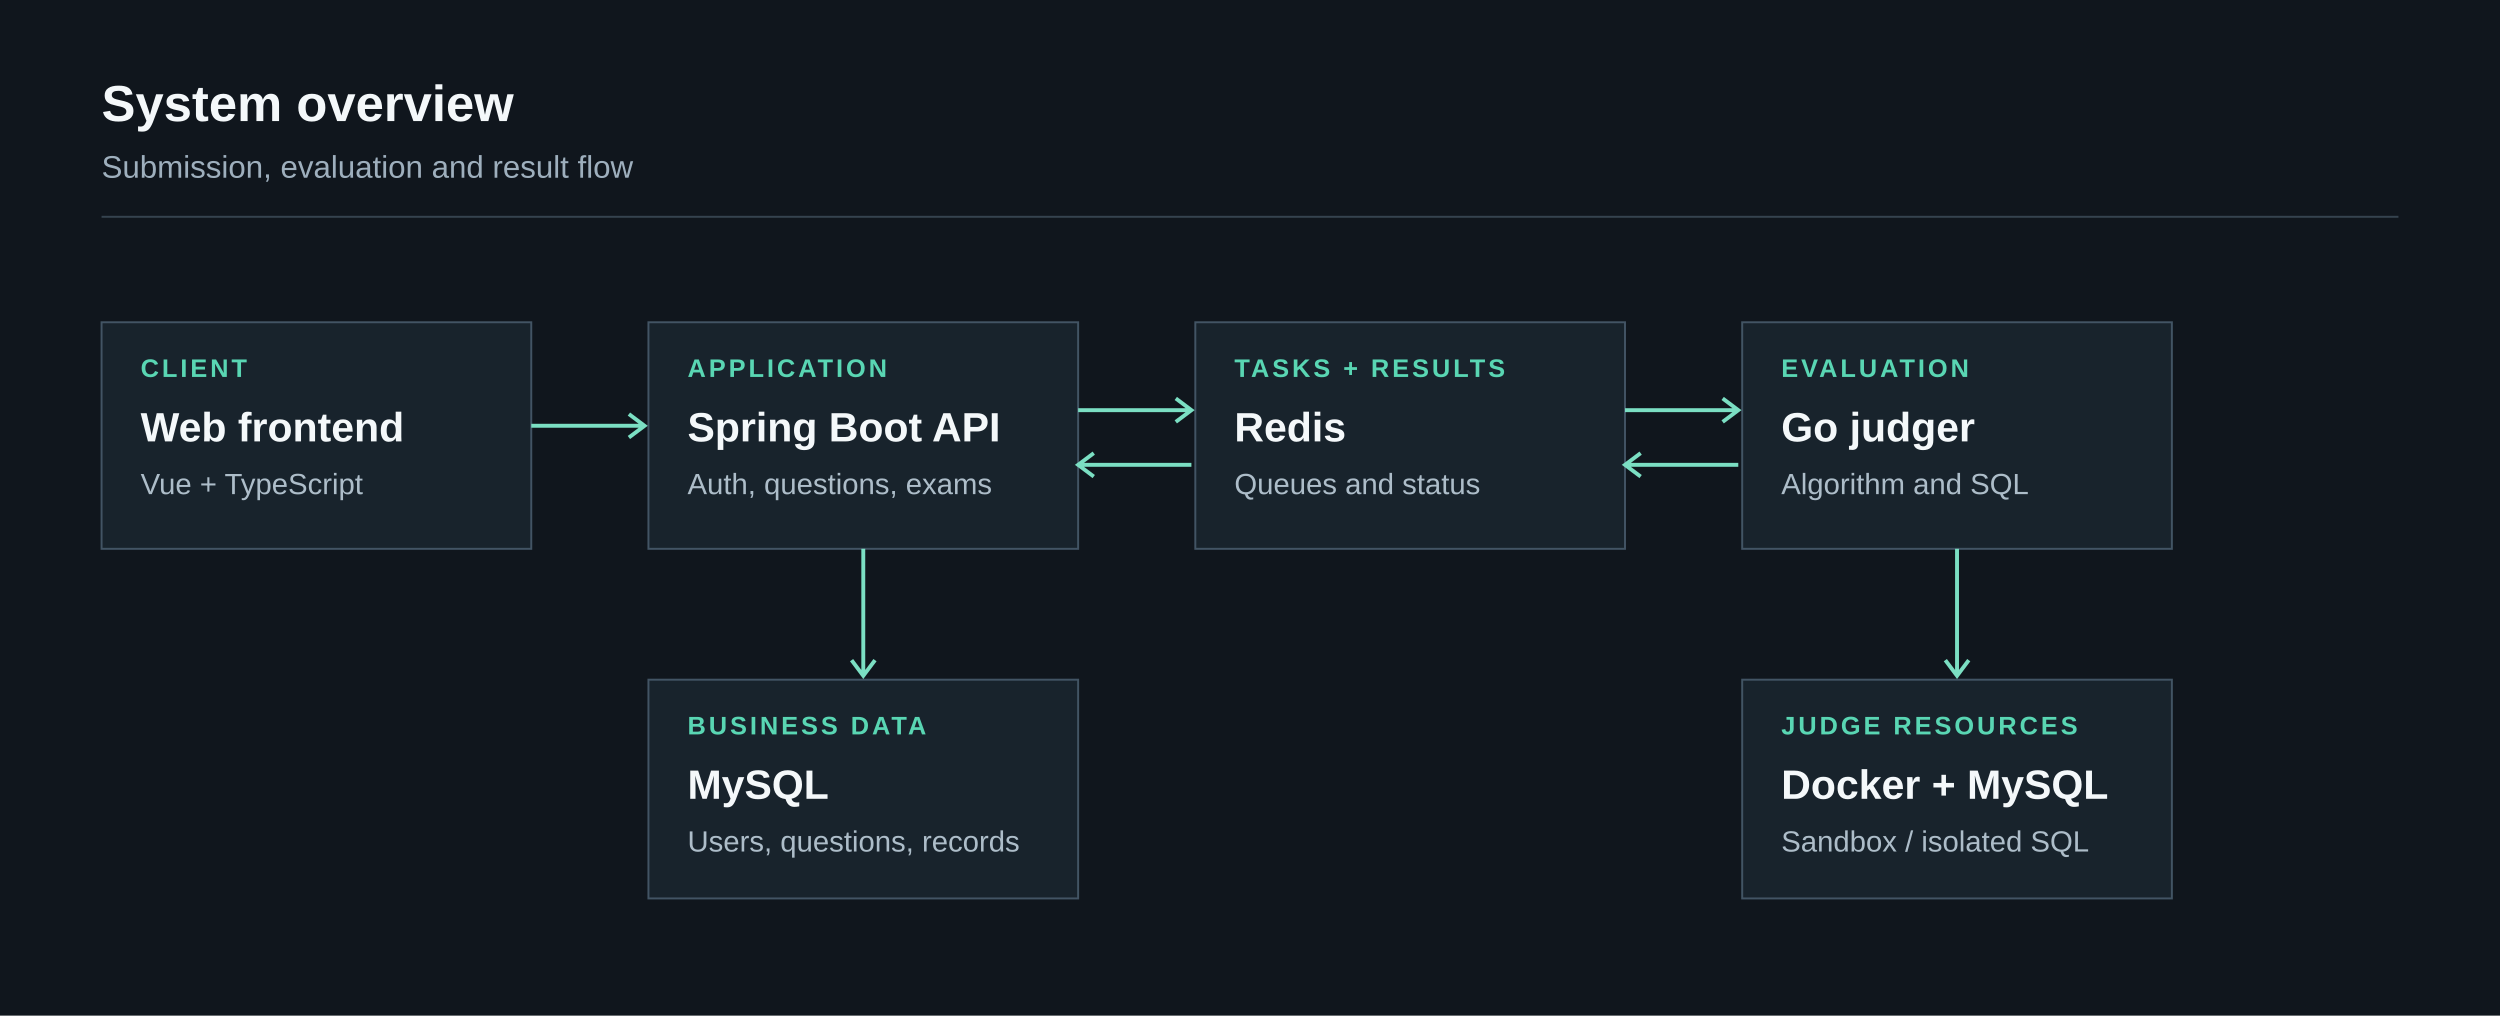
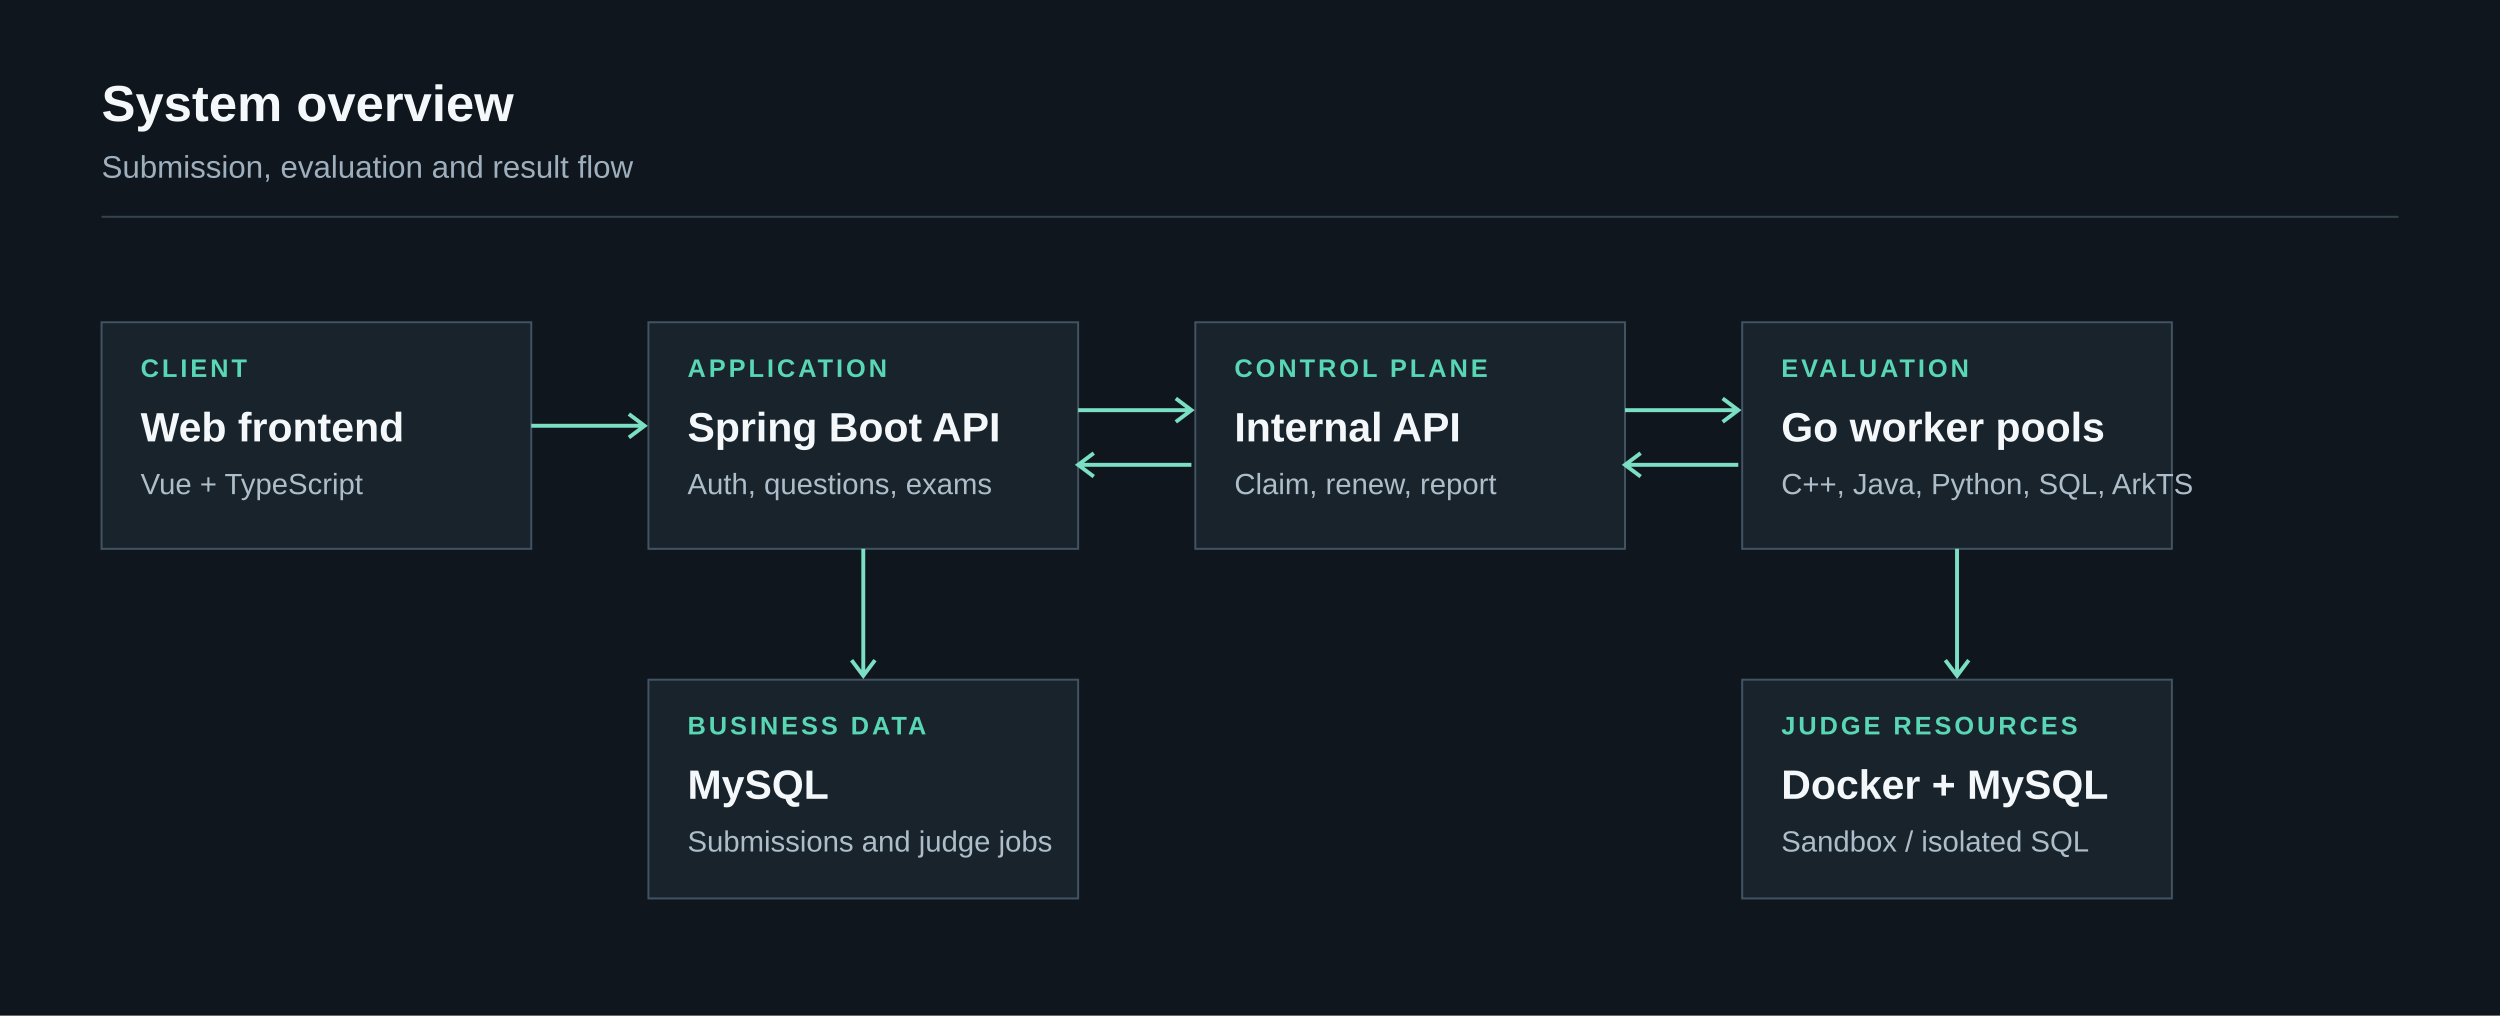
<svg xmlns="http://www.w3.org/2000/svg" width="1280" height="520" viewBox="0 0 1280 520" role="img" aria-labelledby="title desc">
  <rect width="1280" height="520" fill="#10161d" />
  <text x="52" y="62" fill="#f4f8fa" font-family="Arial, sans-serif" font-size="26" font-weight="700">System overview</text>
  <text x="52" y="91" fill="#9eafbd" font-family="Arial, sans-serif" font-size="16">Submission, evaluation and result flow</text>
  <path d="M52 111h1176" stroke="#35434f" />
  <g font-family="Arial, sans-serif">
    <g fill="#18232c" stroke="#425464">
      <rect x="52" y="165" width="220" height="116" />
      <rect x="332" y="165" width="220" height="116" />
      <rect x="612" y="165" width="220" height="116" />
      <rect x="892" y="165" width="220" height="116" />
      <rect x="332" y="348" width="220" height="112" />
      <rect x="892" y="348" width="220" height="112" />
    </g>
    <g fill="#59d6b3" font-size="13" font-weight="700" letter-spacing="1.5">
      <text x="72" y="193">CLIENT</text>
      <text x="352" y="193">APPLICATION</text>
-       <text x="632" y="193">TASKS + RESULTS</text>
+       <text x="632" y="193">CONTROL PLANE</text>
      <text x="912" y="193">EVALUATION</text>
      <text x="352" y="376">BUSINESS DATA</text>
      <text x="912" y="376">JUDGE RESOURCES</text>
    </g>
    <g fill="#f4f8fa" font-size="21" font-weight="700">
      <text x="72" y="226">Web frontend</text>
      <text x="352" y="226">Spring Boot API</text>
-       <text x="632" y="226">Redis</text>
-       <text x="912" y="226">Go judger</text>
+       <text x="632" y="226">Internal API</text>
+       <text x="912" y="226">Go worker pools</text>
      <text x="352" y="409">MySQL</text>
      <text x="912" y="409">Docker + MySQL</text>
    </g>
    <g fill="#adbdc9" font-size="15">
      <text x="72" y="253">Vue + TypeScript</text>
      <text x="352" y="253">Auth, questions, exams</text>
-       <text x="632" y="253">Queues and status</text>
-       <text x="912" y="253">Algorithm and SQL</text>
-       <text x="352" y="436">Users, questions, records</text>
+       <text x="632" y="253">Claim, renew, report</text>
+       <text x="912" y="253">C++, Java, Python, SQL, ArkTS</text>
+       <text x="352" y="436">Submissions and judge jobs</text>
      <text x="912" y="436">Sandbox / isolated SQL</text>
    </g>
    <g fill="none" stroke="#7bdfc3" stroke-width="2">
      <path d="M272 218h58m-8-6 8 6-8 6" />
      <path d="M552 210h58m-8-6 8 6-8 6" />
      <path d="M610 238h-58m8-6-8 6 8 6" />
      <path d="M832 210h58m-8-6 8 6-8 6" />
      <path d="M890 238h-58m8-6-8 6 8 6" />
      <path d="M442 281v65m-6-8 6 8 6-8" />
      <path d="M1002 281v65m-6-8 6 8 6-8" />
    </g>
  </g>
</svg>
